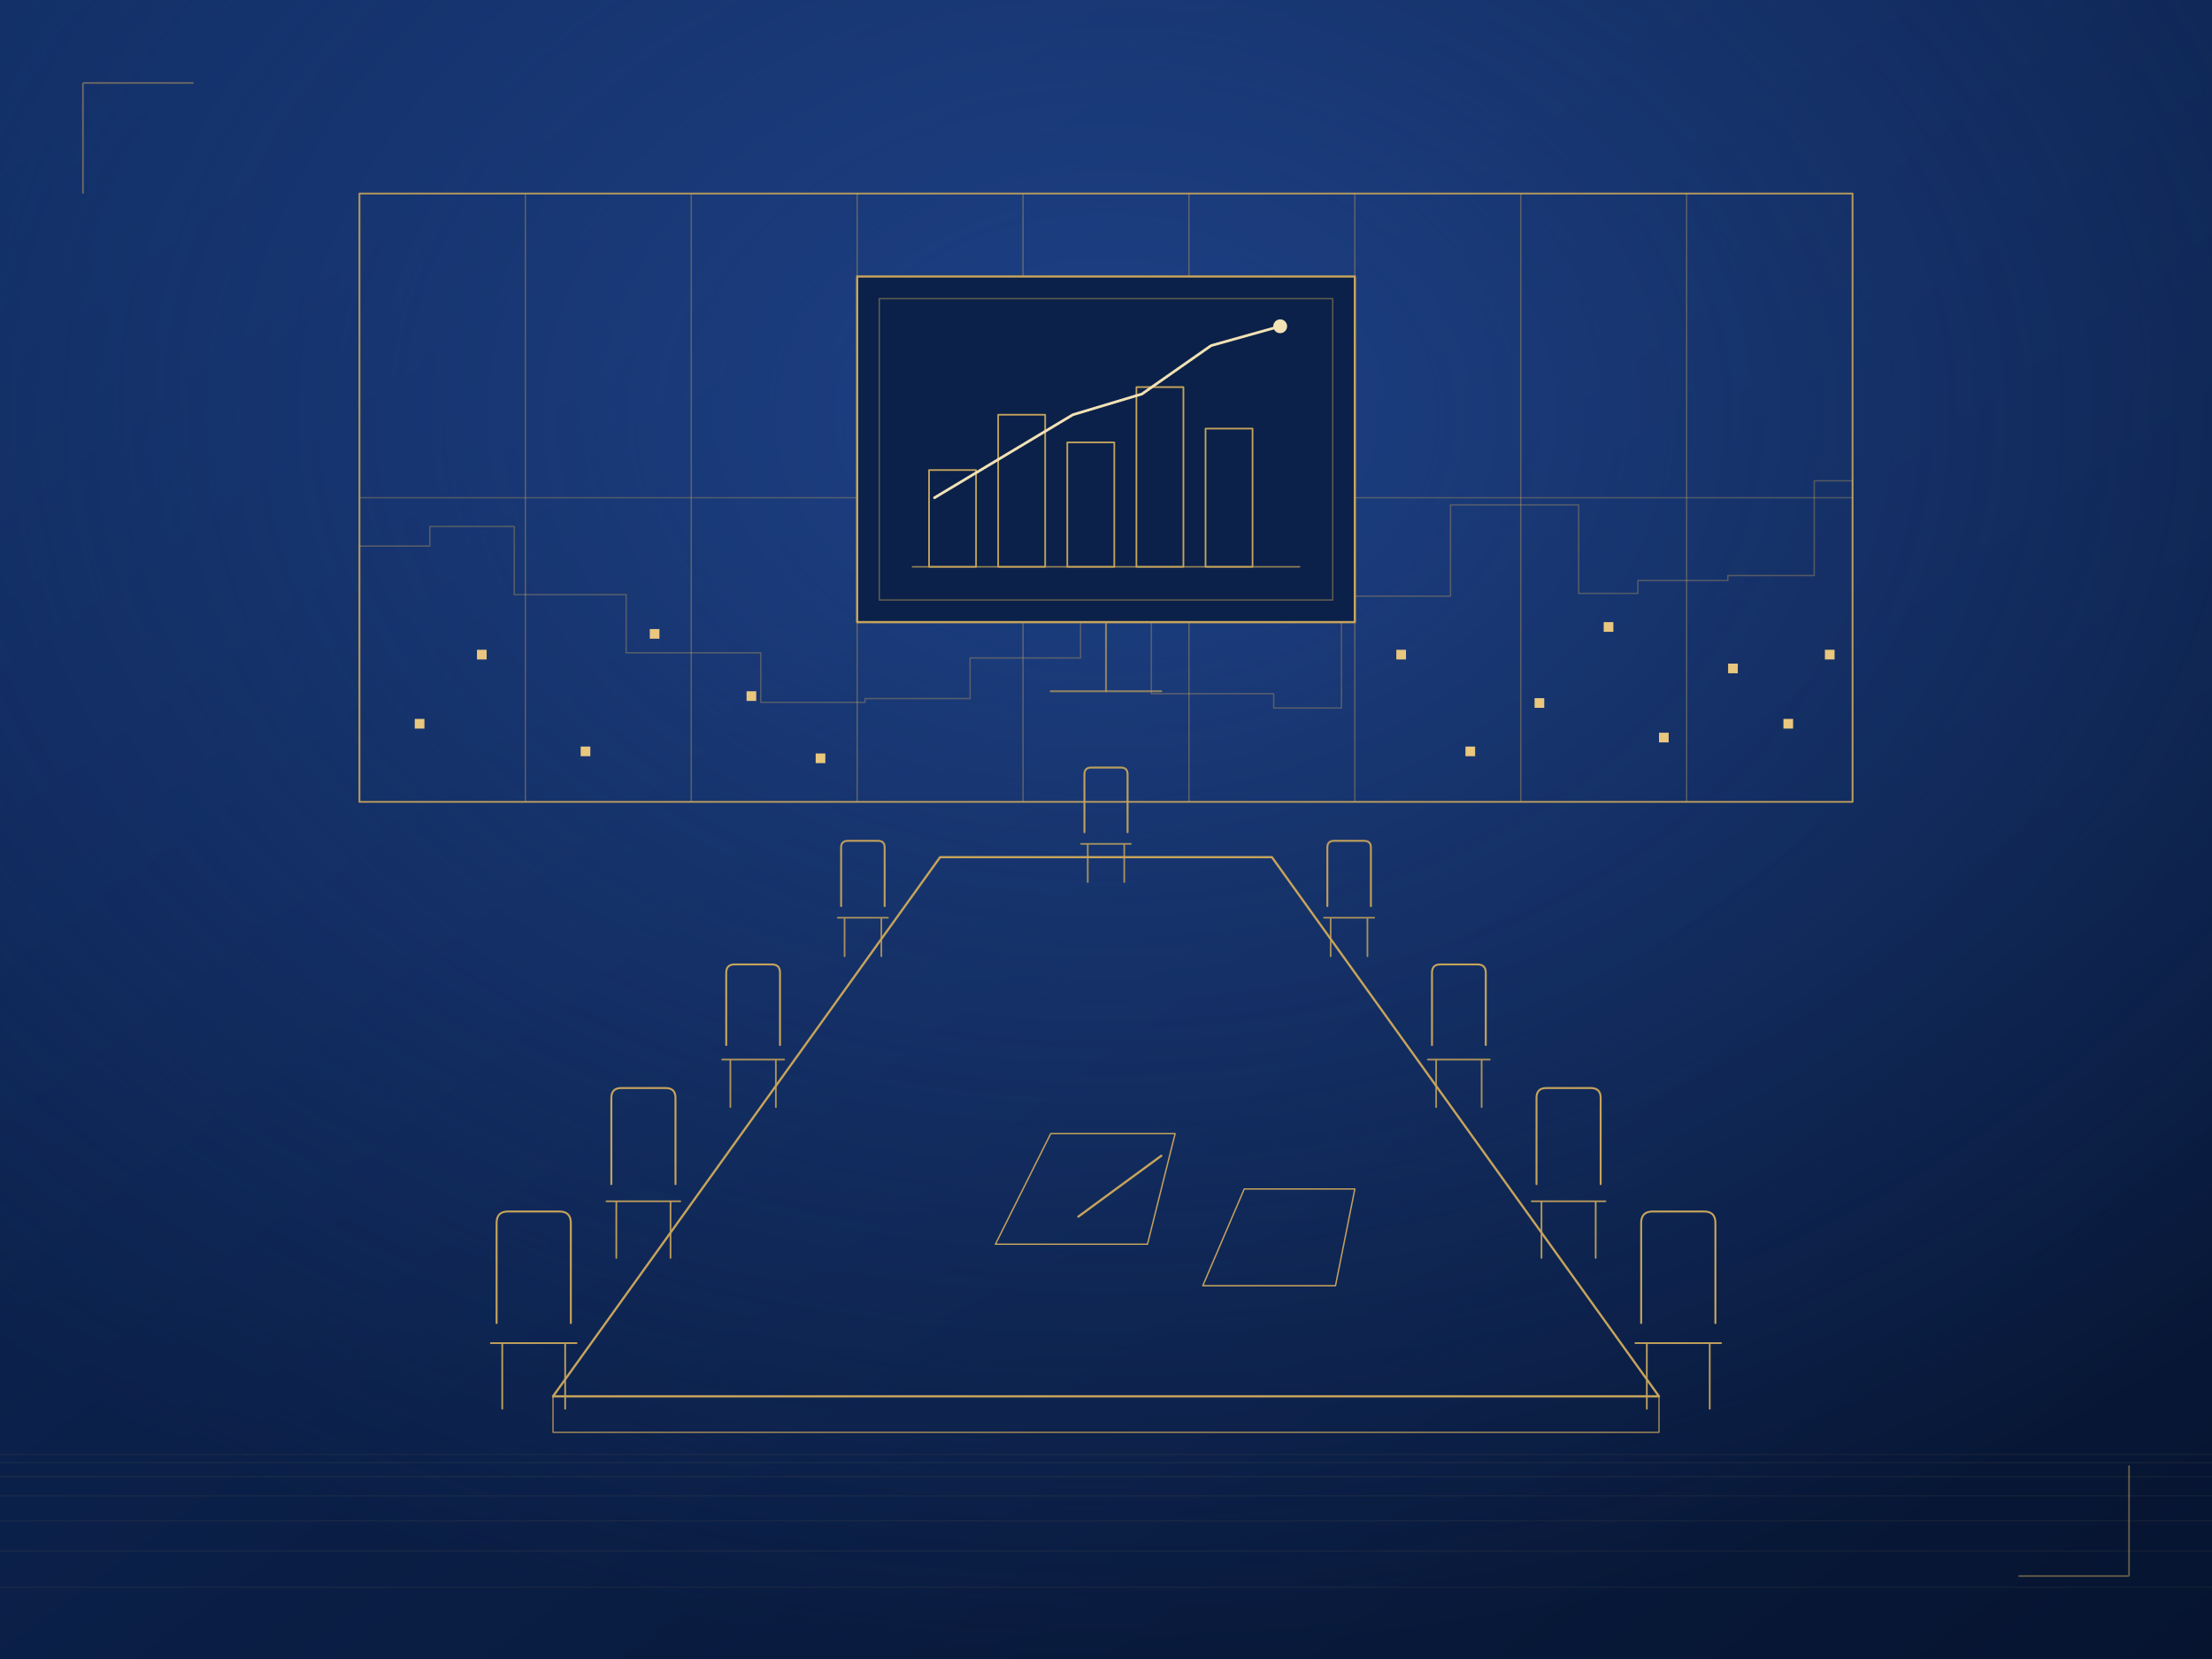
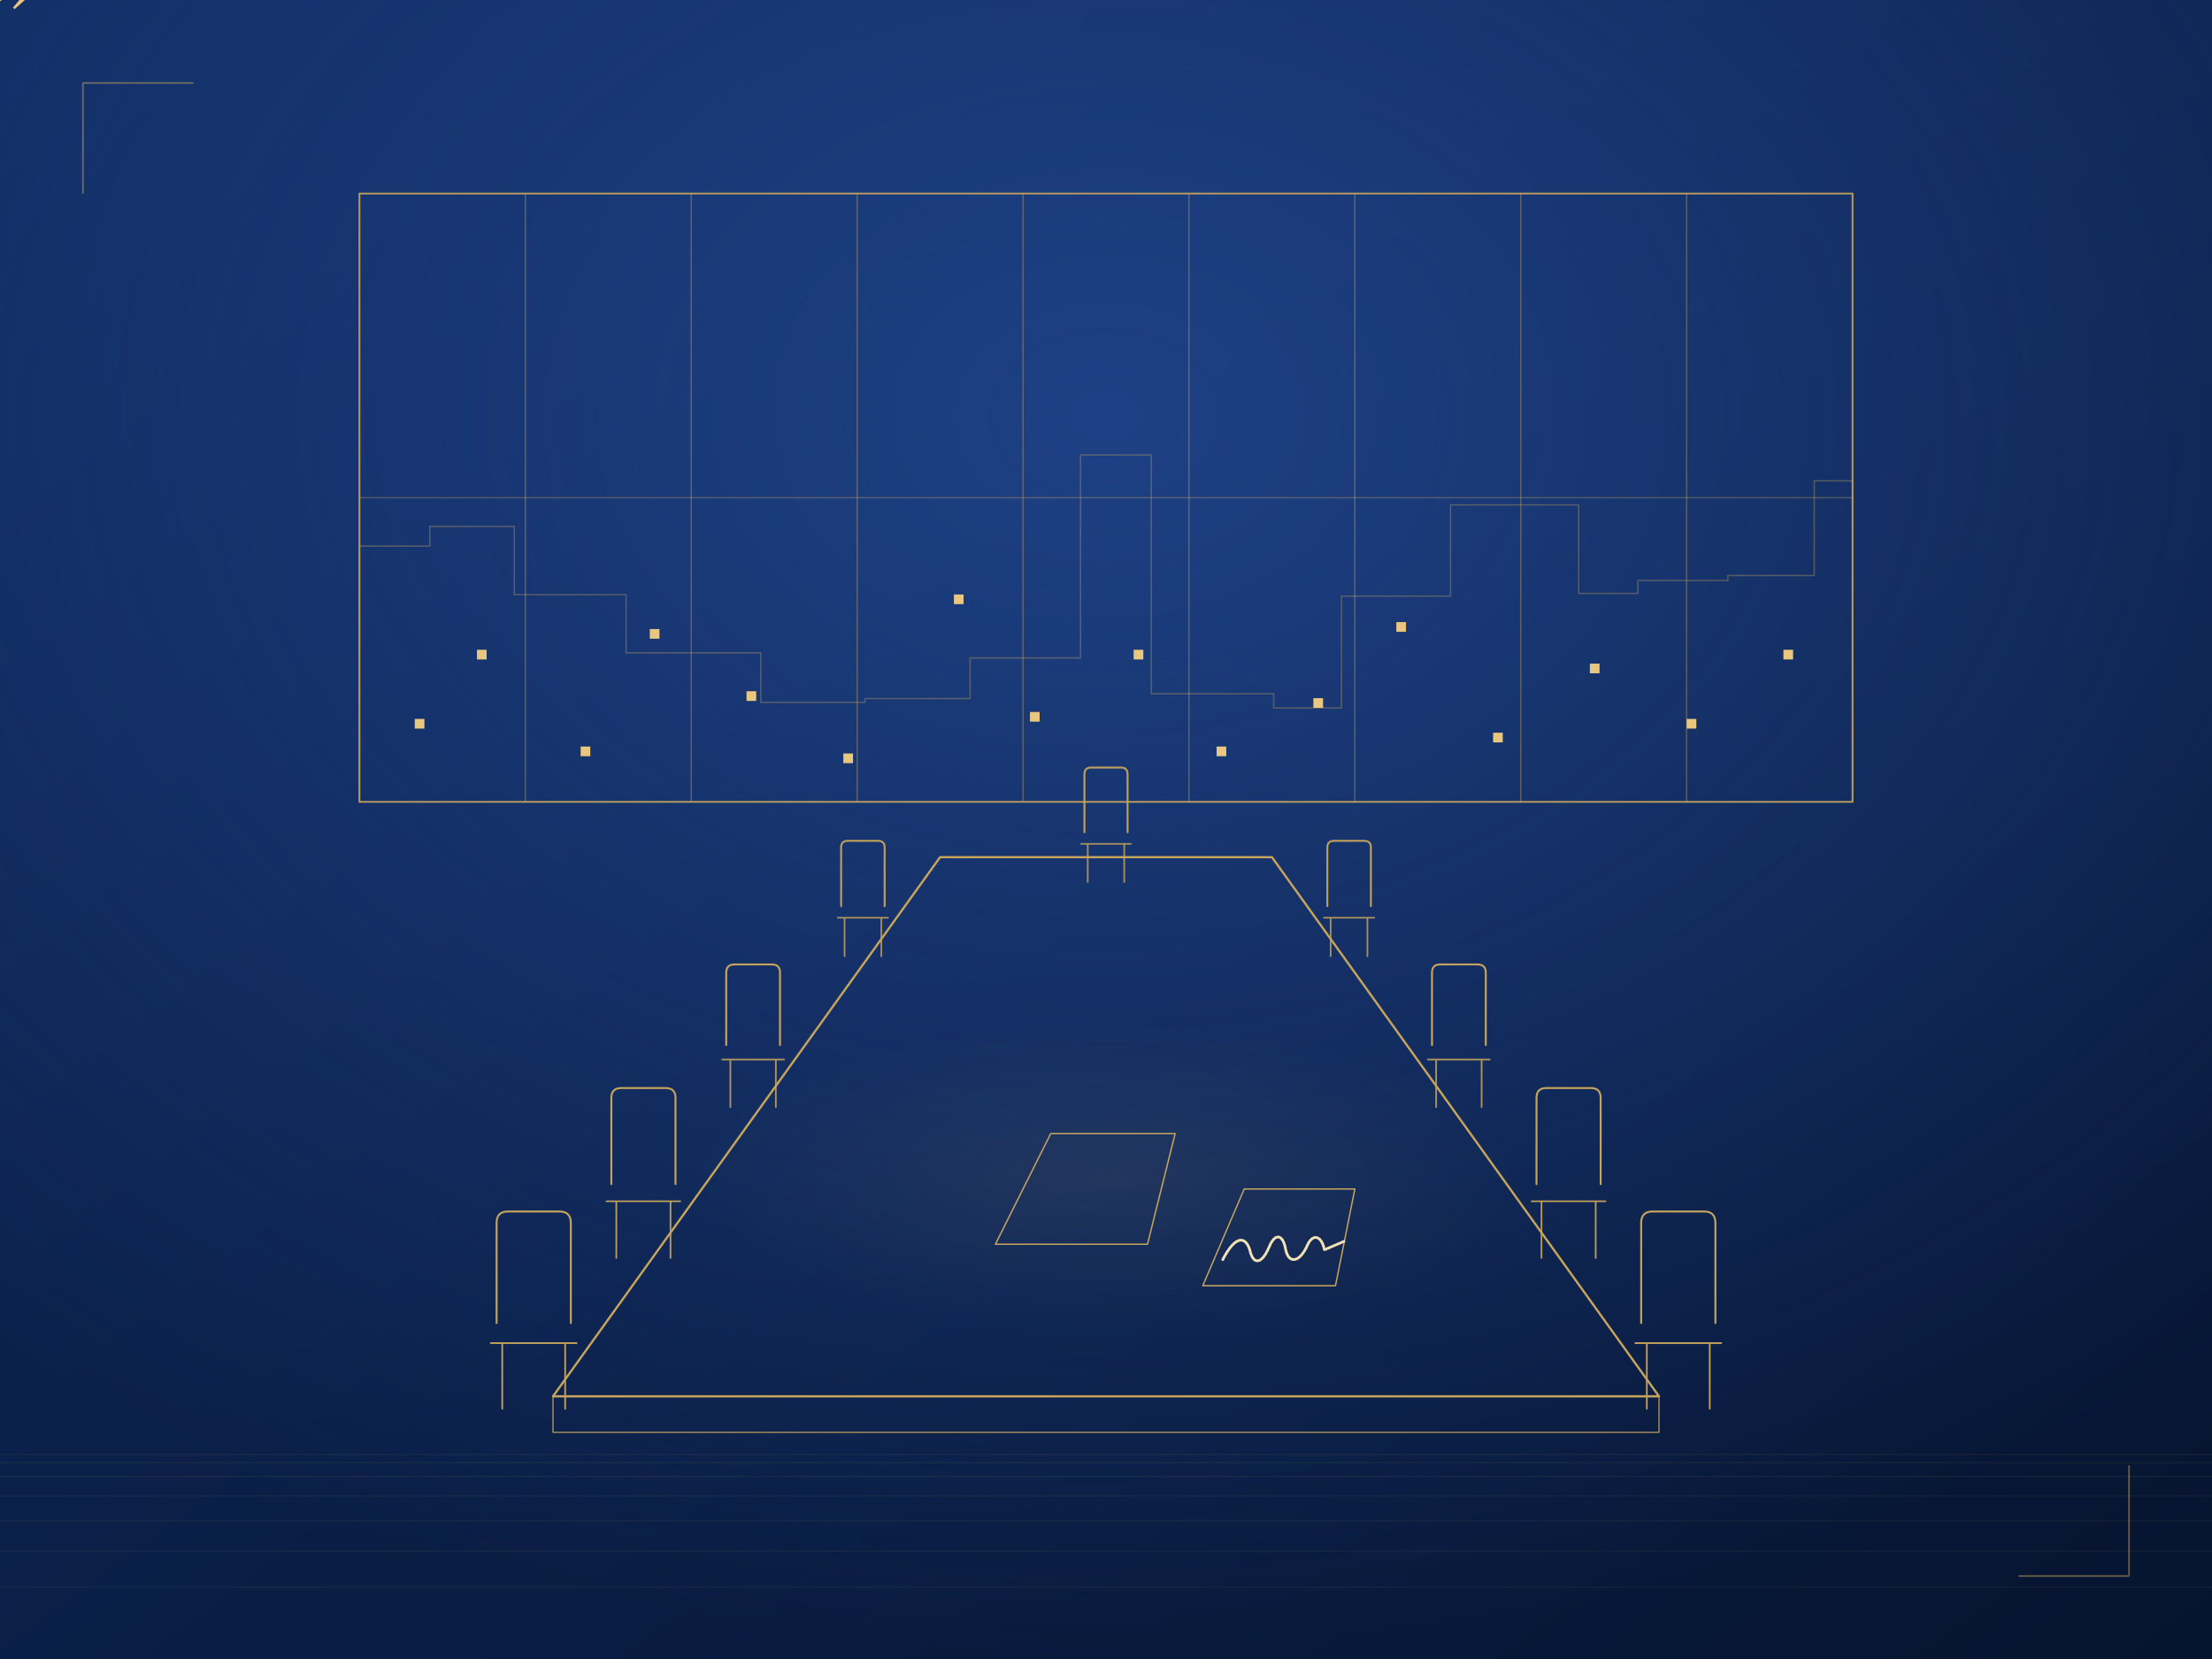
<svg xmlns="http://www.w3.org/2000/svg" viewBox="0 0 1600 1200" preserveAspectRatio="xMidYMid slice">
  <style>
@keyframes breathe { 0%,100% { opacity: .35 } 50% { opacity: 1 } }
@keyframes twinkle { 0%,100% { opacity: 0; transform: scale(.4) } 45%,55% { opacity: 1; transform: scale(1) } }
@keyframes pulse { 0% { transform: scale(1); opacity: .7 } 100% { transform: scale(6); opacity: 0 } }
@keyframes sweep { 0% { transform: translateX(-700px) } 60%,100% { transform: translateX(1900px) } }
@keyframes blink { 0%,49% { opacity: 1 } 50%,100% { opacity: 0 } }
.tw, .pl { transform-box: fill-box; transform-origin: center; }
- .trendline { stroke-dasharray: 1; animation: grow 7s ease-in-out infinite } @keyframes grow { 0% { stroke-dashoffset: 1; opacity: 1 } 50%,85% { stroke-dashoffset: 0; opacity: 1 } 100% { stroke-dashoffset: 0; opacity: 0 } } .trenddot { animation: breathe 3.5s ease-in-out infinite }@media (prefers-reduced-motion: reduce){*{animation:none!important}}</style>
+ @media (prefers-reduced-motion: reduce){*{animation:none!important}}</style>
  <defs>
    <linearGradient id="bg" x1="0" y1="0" x2="1" y2="1">
      <stop offset="0" stop-color="#0F2A5E" />
      <stop offset="1" stop-color="#061430" />
    </linearGradient>
    <radialGradient id="glow" cx="0.5" cy="0.25" r=".75">
      <stop offset="0" stop-color="#21468F" stop-opacity="0.85" />
      <stop offset="1" stop-color="#21468F" stop-opacity="0" />
    </radialGradient>
    <linearGradient id="fadeY" x1="0" y1="0" x2="0" y2="1">
      <stop offset="0" stop-color="#C6A45C" stop-opacity="1" />
      <stop offset="1" stop-color="#C6A45C" stop-opacity=".05" />
    </linearGradient>
  </defs>
  <rect width="1600" height="1200" fill="url(#bg)" />
  <rect width="1600" height="1200" fill="url(#glow)" />
  <g fill="none" stroke="#C6A45C" stroke-linecap="round" stroke-linejoin="round">
    <path d="M260 140 H1340 V580 H260 Z" stroke-opacity="0.91" stroke-width="1.3" />
    <path d="M380 140L380 580" stroke-opacity="0.39" stroke-width="1" />
    <path d="M500 140L500 580" stroke-opacity="0.39" stroke-width="1" />
    <path d="M620 140L620 580" stroke-opacity="0.39" stroke-width="1" />
    <path d="M740 140L740 580" stroke-opacity="0.39" stroke-width="1" />
    <path d="M860 140L860 580" stroke-opacity="0.39" stroke-width="1" />
    <path d="M980 140L980 580" stroke-opacity="0.39" stroke-width="1" />
    <path d="M1100 140L1100 580" stroke-opacity="0.39" stroke-width="1" />
    <path d="M1220 140L1220 580" stroke-opacity="0.39" stroke-width="1" />
    <path d="M260 360L1340 360" stroke-opacity="0.33" stroke-width="1" />
    <path d="M260 580V395H310.9V380.8H372V430.1H452.9V472.2H550.3V508H625.7V505.3H701.7V475.9H781.6V329.1H832.8V501.8H921.3V512.1H970.3V431.2H1049.2V365.2H1141.9V429.2H1184.7V419.9H1249.8V416.3H1312.3V347.8H1340V580" stroke-opacity="0.36" />
-     <rect x="620" y="200" width="360" height="250" fill="#0B2149" stroke-opacity="1.00" stroke-width="1.6" />
-     <rect x="636" y="216" width="328" height="218" stroke-opacity="0.45" />
-     <path d="M800 450L800 500" stroke-opacity="0.65" stroke-width="1.4" />
-     <path d="M760 500L840 500" stroke-opacity="0.65" stroke-width="1.4" />
-     <path d="M660 410L940 410" stroke-opacity="0.72" stroke-width="1.1" />
-     <rect x="672" y="340" width="34" height="70" stroke-opacity="1.00" stroke-width="1.2">
-       <animate attributeName="height" dur="7s" begin="0s" repeatCount="indefinite" calcMode="spline" keySplines=".45 0 .55 1;.45 0 .55 1;.45 0 .55 1" values="70;120;95;70" />
-       <animate attributeName="y" dur="7s" begin="0s" repeatCount="indefinite" calcMode="spline" keySplines=".45 0 .55 1;.45 0 .55 1;.45 0 .55 1" values="340;290;315;340" />
-     </rect>
-     <rect x="722" y="300" width="34" height="110" stroke-opacity="1.00" stroke-width="1.2">
-       <animate attributeName="height" dur="7s" begin="0.25s" repeatCount="indefinite" calcMode="spline" keySplines=".45 0 .55 1;.45 0 .55 1;.45 0 .55 1" values="110;80;140;110" />
-       <animate attributeName="y" dur="7s" begin="0.25s" repeatCount="indefinite" calcMode="spline" keySplines=".45 0 .55 1;.45 0 .55 1;.45 0 .55 1" values="300;330;270;300" />
-     </rect>
-     <rect x="772" y="320" width="34" height="90" stroke-opacity="1.00" stroke-width="1.2">
-       <animate attributeName="height" dur="7s" begin="0.5s" repeatCount="indefinite" calcMode="spline" keySplines=".45 0 .55 1;.45 0 .55 1;.45 0 .55 1" values="90;150;120;90" />
-       <animate attributeName="y" dur="7s" begin="0.5s" repeatCount="indefinite" calcMode="spline" keySplines=".45 0 .55 1;.45 0 .55 1;.45 0 .55 1" values="320;260;290;320" />
-     </rect>
-     <rect x="822" y="280" width="34" height="130" stroke-opacity="1.00" stroke-width="1.2">
-       <animate attributeName="height" dur="7s" begin="0.75s" repeatCount="indefinite" calcMode="spline" keySplines=".45 0 .55 1;.45 0 .55 1;.45 0 .55 1" values="130;100;165;130" />
-       <animate attributeName="y" dur="7s" begin="0.75s" repeatCount="indefinite" calcMode="spline" keySplines=".45 0 .55 1;.45 0 .55 1;.45 0 .55 1" values="280;310;245;280" />
-     </rect>
-     <rect x="872" y="310" width="34" height="100" stroke-opacity="1.00" stroke-width="1.2">
-       <animate attributeName="height" dur="7s" begin="1s" repeatCount="indefinite" calcMode="spline" keySplines=".45 0 .55 1;.45 0 .55 1;.45 0 .55 1" values="100;170;145;100" />
-       <animate attributeName="y" dur="7s" begin="1s" repeatCount="indefinite" calcMode="spline" keySplines=".45 0 .55 1;.45 0 .55 1;.45 0 .55 1" values="310;240;265;310" />
-     </rect>
-     <path class="trendline" pathLength="1" d="M676 360 L726 330 L776 300 L826 285 L876 250 L926 236" stroke="#F3E2B5" stroke-opacity="1.00" stroke-width="2" />
-     <circle cx="926" cy="236" r="5" fill="#F3E2B5" stroke="none" class="trenddot" />
    <path d="M400 1010 L680 620 H920 L1200 1010 Z" stroke-opacity="1.00" stroke-width="1.6" />
    <path d="M400 1010 V1036 H1200 V1010" stroke-opacity="0.78" />
    <path d="M608.4 655.4 V613 Q608.4 608.2 613.3 608.2 H635.1 Q639.9 608.2 639.9 613 V655.4" stroke-opacity="0.95" stroke-width="1.4" />
    <path d="M606 663.8 H642.3 M610.9 663.8 V691.7 M637.5 663.8 V691.7" stroke-opacity="0.82" stroke-width="1.2" />
    <path d="M960.1 655.4 V613 Q960.1 608.2 964.9 608.2 H986.7 Q991.6 608.2 991.6 613 V655.4" stroke-opacity="0.95" stroke-width="1.4" />
    <path d="M957.7 663.8 H994 M962.5 663.8 V691.7 M989.1 663.8 V691.7" stroke-opacity="0.82" stroke-width="1.2" />
    <path d="M525.3 755.9 V703.6 Q525.3 697.6 531.3 697.6 H558.3 Q564.2 697.6 564.2 703.6 V755.9" stroke-opacity="1.00" stroke-width="1.4" />
    <path d="M522.4 766.4 H567.2 M528.3 766.4 V800.8 M561.2 766.4 V800.8" stroke-opacity="0.87" stroke-width="1.2" />
    <path d="M1035.8 755.9 V703.6 Q1035.8 697.6 1041.7 697.6 H1068.7 Q1074.7 697.6 1074.7 703.6 V755.9" stroke-opacity="1.00" stroke-width="1.4" />
    <path d="M1032.8 766.4 H1077.6 M1038.8 766.4 V800.8 M1071.7 766.4 V800.8" stroke-opacity="0.87" stroke-width="1.2" />
    <path d="M442.2 856.5 V794.1 Q442.2 787 449.4 787 H481.5 Q488.6 787 488.6 794.1 V856.5" stroke-opacity="1.00" stroke-width="1.4" />
    <path d="M438.7 868.9 H492.1 M445.8 868.9 V909.9 M485 868.9 V909.9" stroke-opacity="0.94" stroke-width="1.2" />
    <path d="M1111.4 856.5 V794.1 Q1111.4 787 1118.5 787 H1150.6 Q1157.8 787 1157.8 794.1 V856.5" stroke-opacity="1.00" stroke-width="1.4" />
    <path d="M1107.9 868.9 H1161.3 M1115 868.9 V909.9 M1154.2 868.9 V909.9" stroke-opacity="0.94" stroke-width="1.2" />
    <path d="M359.2 957 V884.6 Q359.2 876.3 367.4 876.3 H404.6 Q412.9 876.3 412.9 884.6 V957" stroke-opacity="1.00" stroke-width="1.4" />
    <path d="M355 971.5 H417.1 M363.3 971.5 V1019 M408.8 971.5 V1019" stroke-opacity="0.99" stroke-width="1.2" />
    <path d="M1187.1 957 V884.6 Q1187.1 876.3 1195.4 876.3 H1232.6 Q1240.8 876.3 1240.8 884.6 V957" stroke-opacity="1.00" stroke-width="1.4" />
    <path d="M1182.9 971.5 H1245 M1191.2 971.5 V1019 M1236.7 971.5 V1019" stroke-opacity="0.99" stroke-width="1.2" />
    <path d="M784.4 602 V560 Q784.4 555.2 789.2 555.2 H810.8 Q815.6 555.2 815.6 560 V602" stroke-opacity="0.95" stroke-width="1.4" />
    <path d="M782 610.4 H818 M786.8 610.4 V638 M813.2 610.4 V638" stroke-opacity="0.82" stroke-width="1.2" />
    <path d="M720 900 L760 820 H850 L830 900 Z M870 930 L900 860 H980 L966 930 Z" stroke-opacity="0.98" />
-     <path d="M780 880L840 836" stroke-opacity="1.00" stroke-width="1.6" />
    <path d="M0 1052L1600 1052" stroke-opacity="0.07" stroke-width="1" />
    <path d="M0 1058L1600 1058" stroke-opacity="0.07" stroke-width="1" />
    <path d="M0 1068L1600 1068" stroke-opacity="0.07" stroke-width="1" />
    <path d="M0 1082L1600 1082" stroke-opacity="0.07" stroke-width="1" />
    <path d="M0 1100L1600 1100" stroke-opacity="0.07" stroke-width="1" />
    <path d="M0 1122L1600 1122" stroke-opacity="0.07" stroke-width="1" />
    <path d="M0 1148L1600 1148" stroke-opacity="0.07" stroke-width="1" />
  </g>
  <g fill="none" stroke="#C6A45C" stroke-opacity=".5">
    <path d="M60 60h80M60 60v80M1540 1140h-80M1540 1140v-80" stroke-width="1.2" />
  </g>
  <g fill="none" stroke="#C6A45C" stroke-linecap="round">
    <defs>
      <radialGradient id="lg">
        <stop offset="0" stop-color="#E9C77E" stop-opacity=".55" />
        <stop offset="1" stop-color="#E9C77E" stop-opacity="0" />
      </radialGradient>
      <linearGradient id="sw" x1="0" y1="0" x2="1" y2="0">
        <stop offset="0" stop-color="#fff" stop-opacity="0" />
        <stop offset=".5" stop-color="#fff" stop-opacity=".14" />
        <stop offset="1" stop-color="#fff" stop-opacity="0" />
      </linearGradient>
    </defs>
    <rect style="animation: breathe 4s ease-in-out 0s infinite" x="300" y="520" width="7" height="7" fill="#E9C77E" stroke="none" />
    <rect style="animation: breathe 5s ease-in-out 0.37s infinite" x="345" y="470" width="7" height="7" fill="#E9C77E" stroke="none" />
    <rect style="animation: breathe 6s ease-in-out 0.74s infinite" x="420" y="540" width="7" height="7" fill="#E9C77E" stroke="none" />
    <rect style="animation: breathe 7s ease-in-out 1.11s infinite" x="470" y="455" width="7" height="7" fill="#E9C77E" stroke="none" />
    <rect style="animation: breathe 4s ease-in-out 1.48s infinite" x="540" y="500" width="7" height="7" fill="#E9C77E" stroke="none" />
-     <rect style="animation: breathe 5s ease-in-out 1.85s infinite" x="590" y="545" width="7" height="7" fill="#E9C77E" stroke="none" />
-     <rect style="animation: breathe 6s ease-in-out 2.22s infinite" x="1010" y="470" width="7" height="7" fill="#E9C77E" stroke="none" />
-     <rect style="animation: breathe 7s ease-in-out 2.59s infinite" x="1060" y="540" width="7" height="7" fill="#E9C77E" stroke="none" />
-     <rect style="animation: breathe 4s ease-in-out 2.96s infinite" x="1110" y="505" width="7" height="7" fill="#E9C77E" stroke="none" />
-     <rect style="animation: breathe 5s ease-in-out 0.33s infinite" x="1160" y="450" width="7" height="7" fill="#E9C77E" stroke="none" />
-     <rect style="animation: breathe 6s ease-in-out 0.7s infinite" x="1200" y="530" width="7" height="7" fill="#E9C77E" stroke="none" />
-     <rect style="animation: breathe 7s ease-in-out 1.07s infinite" x="1250" y="480" width="7" height="7" fill="#E9C77E" stroke="none" />
-     <rect style="animation: breathe 4s ease-in-out 1.44s infinite" x="1290" y="520" width="7" height="7" fill="#E9C77E" stroke="none" />
-     <rect style="animation: breathe 5s ease-in-out 1.81s infinite" x="1320" y="470" width="7" height="7" fill="#E9C77E" stroke="none" />
+     <rect style="animation: breathe 5s ease-in-out 1.85s infinite" x="610" y="545" width="7" height="7" fill="#E9C77E" stroke="none" />
+     <rect style="animation: breathe 6s ease-in-out 2.22s infinite" x="690" y="430" width="7" height="7" fill="#E9C77E" stroke="none" />
+     <rect style="animation: breathe 7s ease-in-out 2.59s infinite" x="745" y="515" width="7" height="7" fill="#E9C77E" stroke="none" />
+     <rect style="animation: breathe 4s ease-in-out 2.96s infinite" x="820" y="470" width="7" height="7" fill="#E9C77E" stroke="none" />
+     <rect style="animation: breathe 5s ease-in-out 0.33s infinite" x="880" y="540" width="7" height="7" fill="#E9C77E" stroke="none" />
+     <rect style="animation: breathe 6s ease-in-out 0.7s infinite" x="950" y="505" width="7" height="7" fill="#E9C77E" stroke="none" />
+     <rect style="animation: breathe 7s ease-in-out 1.07s infinite" x="1010" y="450" width="7" height="7" fill="#E9C77E" stroke="none" />
+     <rect style="animation: breathe 4s ease-in-out 1.44s infinite" x="1080" y="530" width="7" height="7" fill="#E9C77E" stroke="none" />
+     <rect style="animation: breathe 5s ease-in-out 1.81s infinite" x="1150" y="480" width="7" height="7" fill="#E9C77E" stroke="none" />
+     <rect style="animation: breathe 6s ease-in-out 2.18s infinite" x="1220" y="520" width="7" height="7" fill="#E9C77E" stroke="none" />
+     <rect style="animation: breathe 7s ease-in-out 2.55s infinite" x="1290" y="470" width="7" height="7" fill="#E9C77E" stroke="none" />
    <clipPath id="win">
      <rect x="260" y="140" width="1080" height="440" />
    </clipPath>
    <g clip-path="url(#win)">
      <rect class="ws" style="animation: sweep 11s ease-in-out 2s infinite" x="0" y="-200" width="260" height="1600" fill="url(#sw)" stroke="none" transform="skewX(-22)" />
    </g>
+     <ellipse style="animation: breathe 7s ease-in-out infinite" cx="800" cy="850" rx="300" ry="110" fill="url(#lg)" stroke="none" opacity=".14" />
+     <path d="M884 912 C892 896 900 892 904 904 C906 914 912 916 918 902 C922 892 928 892 930 904 C932 914 940 914 946 900 C950 892 956 894 958 904 L972 898" pathLength="1" stroke="#F3E2B5" stroke-width="2" stroke-dasharray="1" stroke-dashoffset="1">
+       <animate attributeName="stroke-dashoffset" values="1;0;0;0" keyTimes="0;.45;.85;1" dur="7s" repeatCount="indefinite" />
+       <animate attributeName="opacity" values="1;1;1;0" keyTimes="0;.45;.85;1" dur="7s" repeatCount="indefinite" />
+     </path>
+     <g>
+       <path d="M0 0 L54 -46 M54 -46 L62 -40 L10 6 Z" stroke="#E9C77E" stroke-width="1.6" fill="#0B2149" />
+       <animateMotion path="M884 912 C892 896 900 892 904 904 C906 914 912 916 918 902 C922 892 928 892 930 904 C932 914 940 914 946 900 C950 892 956 894 958 904 L972 898" keyPoints="0;1;1;1" keyTimes="0;.45;.85;1" calcMode="linear" dur="7s" repeatCount="indefinite" />
+     </g>
  </g>
</svg>
